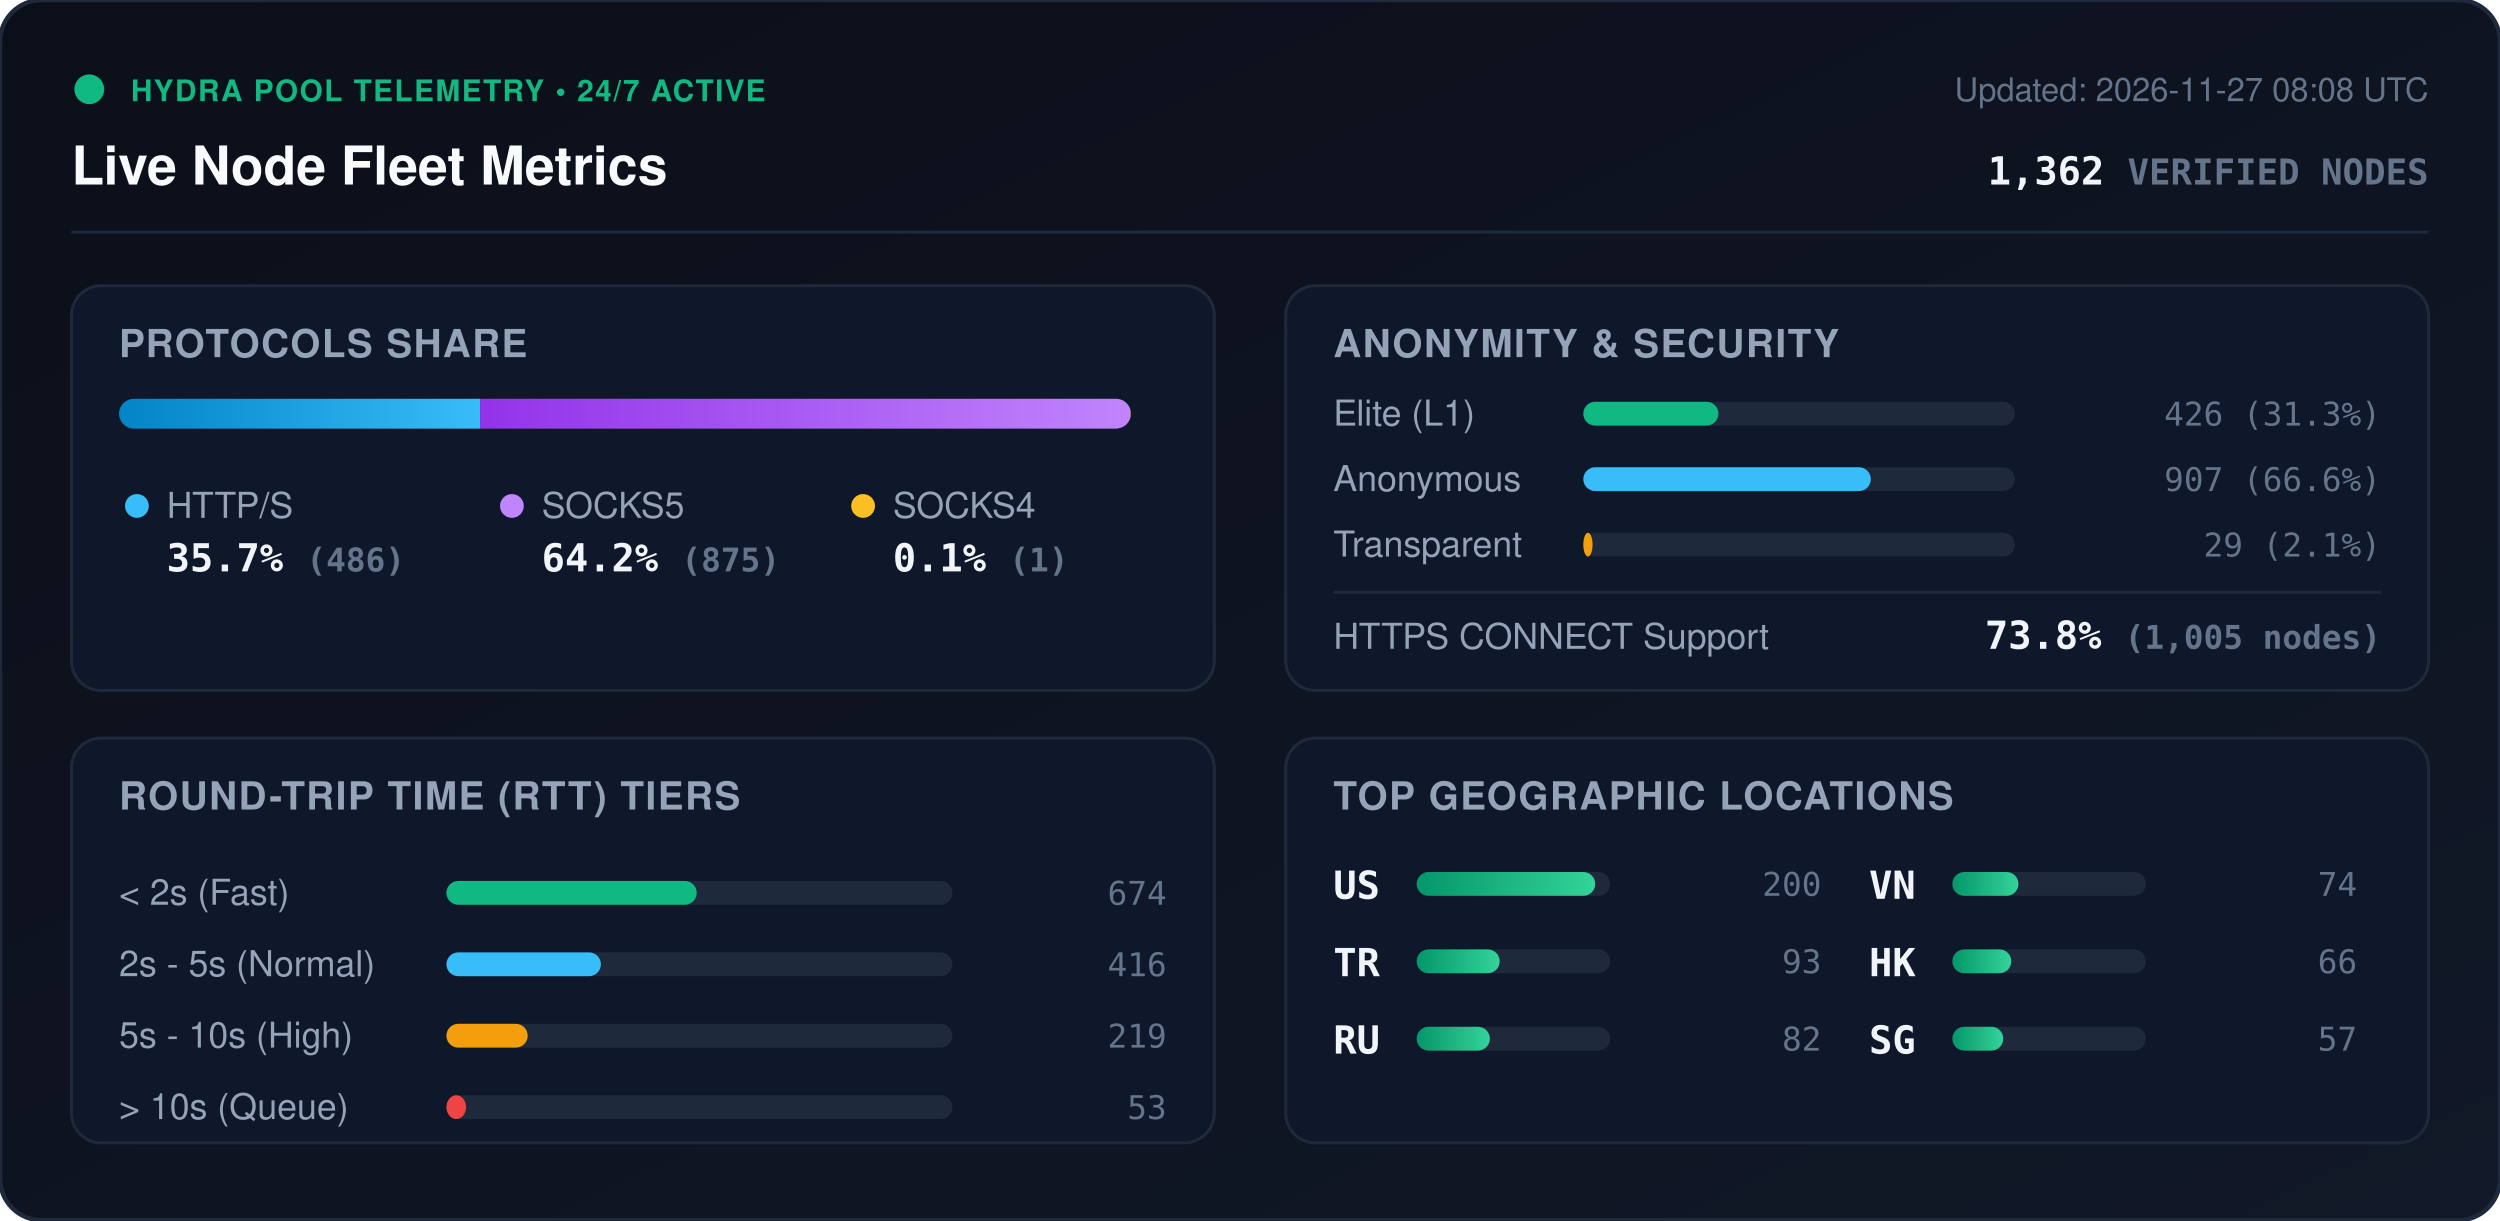
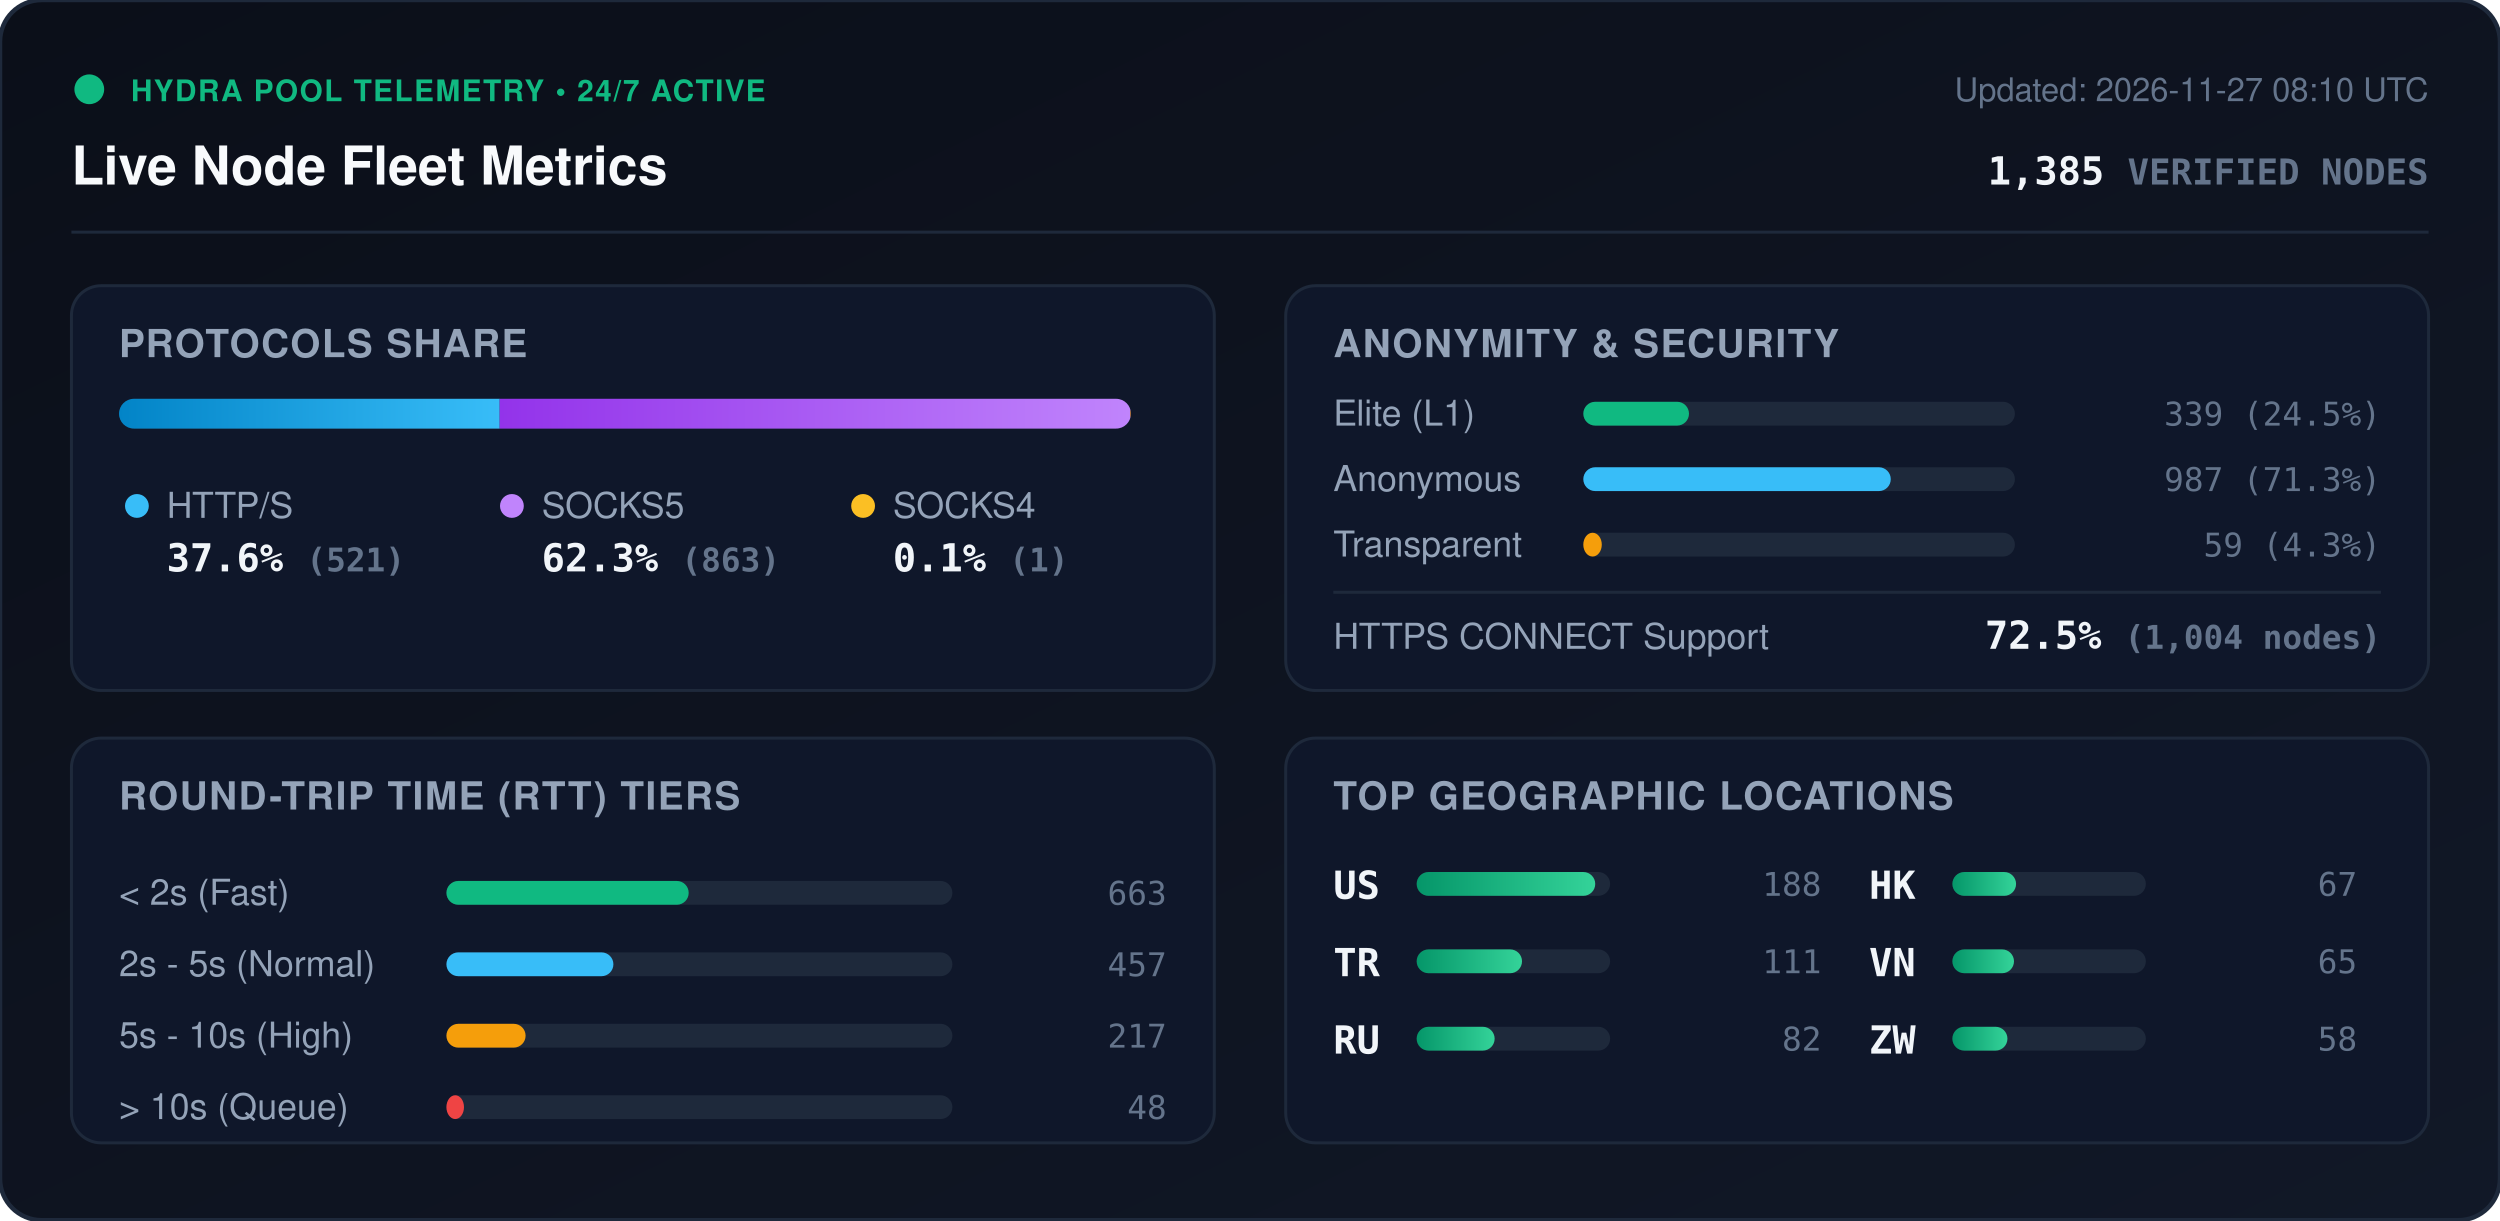
<svg xmlns="http://www.w3.org/2000/svg" viewBox="0 0 840 410" width="840" height="410" style="max-width: 100%; height: auto;">
  <defs>
    <linearGradient id="bg" x1="0%" y1="0%" x2="100%" y2="100%">
      <stop offset="0%" stop-color="#0b0f19" />
      <stop offset="100%" stop-color="#111827" />
    </linearGradient>
    <linearGradient id="bar-http" x1="0%" y1="0%" x2="100%" y2="0%">
      <stop offset="0%" stop-color="#0284c7" />
      <stop offset="100%" stop-color="#38bdf8" />
    </linearGradient>
    <linearGradient id="bar-socks5" x1="0%" y1="0%" x2="100%" y2="0%">
      <stop offset="0%" stop-color="#9333ea" />
      <stop offset="100%" stop-color="#c084fc" />
    </linearGradient>
    <linearGradient id="bar-socks4" x1="0%" y1="0%" x2="100%" y2="0%">
      <stop offset="0%" stop-color="#d97706" />
      <stop offset="100%" stop-color="#fbbf24" />
    </linearGradient>
    <linearGradient id="bar-green" x1="0%" y1="0%" x2="100%" y2="0%">
      <stop offset="0%" stop-color="#059669" />
      <stop offset="100%" stop-color="#34d399" />
    </linearGradient>
    <clipPath id="prog-track-clip">
      <rect width="340.0" height="10" rx="5" />
    </clipPath>
    <style>
      .title { font: 700 18px -apple-system, BlinkMacSystemFont, 'Segoe UI', Helvetica, Arial, sans-serif; fill: #f8fafc; }
      .sub { font: 500 11px -apple-system, BlinkMacSystemFont, 'Segoe UI', Helvetica, Arial, sans-serif; fill: #64748b; }
      .section-hdr { font: 600 13px -apple-system, BlinkMacSystemFont, 'Segoe UI', Helvetica, Arial, sans-serif; fill: #94a3b8; letter-spacing: 0.5px; }
      .metric-val { font: 700 13px -apple-system, BlinkMacSystemFont, 'Segoe UI', Helvetica, Arial, sans-serif; fill: #f1f5f9; }
      .metric-lbl { font: 500 12px -apple-system, BlinkMacSystemFont, 'Segoe UI', Helvetica, Arial, sans-serif; fill: #94a3b8; }
      .badge-txt { font: 700 10px -apple-system, BlinkMacSystemFont, 'Segoe UI', Helvetica, Arial, sans-serif; fill: #10b981; letter-spacing: 0.5px; }
      .mono { font-family: ui-monospace, SFMono-Regular, Menlo, Monaco, Consolas, monospace; }
      .pulse { animation: beacon 2s infinite ease-in-out; }
      @keyframes beacon { 0%, 100% { opacity: 1; } 50% { opacity: 0.35; } }
    </style>
  </defs>
  <rect width="840" height="410" rx="14" fill="url(#bg)" stroke="#1e293b" stroke-width="1.5" />
  <g transform="translate(24, 24)">
    <circle cx="6" cy="6" r="5" fill="#10b981" class="pulse" />
    <text x="20" y="10" class="badge-txt">HYDRA POOL TELEMETRY • 24/7 ACTIVE</text>
    <text x="0" y="38" class="title">Live Node Fleet Metrics</text>
-     <text x="792" y="10" text-anchor="end" class="sub">Updated: 2026-11-27 08:08 UTC</text>
-     <text x="792" y="38" text-anchor="end" class="metric-val mono" fill="#38bdf8">1,362 <tspan font-size="12" fill="#64748b">VERIFIED NODES</tspan>
+     <text x="792" y="10" text-anchor="end" class="sub">Updated: 2026-11-27 08:10 UTC</text>
+     <text x="792" y="38" text-anchor="end" class="metric-val mono" fill="#38bdf8">1,385 <tspan font-size="12" fill="#64748b">VERIFIED NODES</tspan>
    </text>
  </g>
  <line x1="24" y1="78" x2="816" y2="78" stroke="#1e293b" stroke-width="1" />
  <g transform="translate(24, 96)">
    <rect width="384" height="136" rx="10" fill="#0f172a" stroke="#1e293b" />
    <text x="16" y="24" class="section-hdr">PROTOCOLS SHARE</text>
    <g transform="translate(16, 38)">
      <rect width="340.0" height="10" rx="5" fill="#1e293b" />
      <g clip-path="url(#prog-track-clip)">
-         <rect x="0" width="121.3" height="10" fill="url(#bar-http)" />
-         <rect x="121.3" width="218.4" height="10" fill="url(#bar-socks5)" />
-         <rect x="339.7" width="0.2" height="10" fill="url(#bar-socks4)" />
+         <rect x="0" width="127.9" height="10" fill="url(#bar-http)" />
+         <rect x="127.9" width="211.9" height="10" fill="url(#bar-socks5)" />
+         <rect x="339.8" width="0.2" height="10" fill="url(#bar-socks4)" />
      </g>
    </g>
    <g transform="translate(16, 68)">
      <circle cx="6" cy="6" r="4" fill="#38bdf8" />
      <text x="16" y="10" class="metric-lbl">HTTP/S</text>
-       <text x="16" y="28" class="metric-val mono">35.7% <tspan font-size="11" fill="#64748b">(486)</tspan>
+       <text x="16" y="28" class="metric-val mono">37.6% <tspan font-size="11" fill="#64748b">(521)</tspan>
      </text>
      <circle cx="132" cy="6" r="4" fill="#c084fc" />
      <text x="142" y="10" class="metric-lbl">SOCKS5</text>
-       <text x="142" y="28" class="metric-val mono">64.2% <tspan font-size="11" fill="#64748b">(875)</tspan>
+       <text x="142" y="28" class="metric-val mono">62.3% <tspan font-size="11" fill="#64748b">(863)</tspan>
      </text>
      <circle cx="250" cy="6" r="4" fill="#fbbf24" />
      <text x="260" y="10" class="metric-lbl">SOCKS4</text>
      <text x="260" y="28" class="metric-val mono">0.1% <tspan font-size="11" fill="#64748b">(1)</tspan>
      </text>
    </g>
  </g>
  <g transform="translate(432, 96)">
    <rect width="384" height="136" rx="10" fill="#0f172a" stroke="#1e293b" />
    <text x="16" y="24" class="section-hdr">ANONYMITY &amp; SECURITY</text>
    <text x="16" y="47" class="metric-lbl">Elite (L1)</text>
    <rect x="100" y="39" width="145.0" height="8" rx="4" fill="#1e293b" />
-     <rect x="100" y="39" width="45.4" height="8" rx="4" fill="#10b981" />
-     <text x="368" y="47" text-anchor="end" class="mono sub" fill="#e2e8f0">426 (31.3%)</text>
+     <rect x="100" y="39" width="35.5" height="8" rx="4" fill="#10b981" />
+     <text x="368" y="47" text-anchor="end" class="mono sub" fill="#e2e8f0">339 (24.5%)</text>
    <text x="16" y="69" class="metric-lbl">Anonymous</text>
    <rect x="100" y="61" width="145.0" height="8" rx="4" fill="#1e293b" />
-     <rect x="100" y="61" width="96.6" height="8" rx="4" fill="#38bdf8" />
-     <text x="368" y="69" text-anchor="end" class="mono sub" fill="#e2e8f0">907 (66.6%)</text>
+     <rect x="100" y="61" width="103.3" height="8" rx="4" fill="#38bdf8" />
+     <text x="368" y="69" text-anchor="end" class="mono sub" fill="#e2e8f0">987 (71.3%)</text>
    <text x="16" y="91" class="metric-lbl">Transparent</text>
    <rect x="100" y="83" width="145.0" height="8" rx="4" fill="#1e293b" />
-     <rect x="100" y="83" width="3.1" height="8" rx="4" fill="#f59e0b" />
-     <text x="368" y="91" text-anchor="end" class="mono sub" fill="#e2e8f0">29 (2.1%)</text>
+     <rect x="100" y="83" width="6.2" height="8" rx="4" fill="#f59e0b" />
+     <text x="368" y="91" text-anchor="end" class="mono sub" fill="#e2e8f0">59 (4.3%)</text>
    <line x1="16" y1="103" x2="368" y2="103" stroke="#1e293b" stroke-width="1" />
    <text x="16" y="122" class="metric-lbl">HTTPS CONNECT Support</text>
-     <text x="368" y="122" text-anchor="end" class="metric-val mono" fill="#34d399">73.8% <tspan font-size="11" fill="#64748b">(1,005 nodes)</tspan>
+     <text x="368" y="122" text-anchor="end" class="metric-val mono" fill="#34d399">72.5% <tspan font-size="11" fill="#64748b">(1,004 nodes)</tspan>
    </text>
  </g>
  <g transform="translate(24, 248)">
    <rect width="384" height="136" rx="10" fill="#0f172a" stroke="#1e293b" />
    <text x="16" y="24" class="section-hdr">ROUND-TRIP TIME (RTT) TIERS</text>
    <g transform="translate(16, 42)">
      <text x="0" y="14" class="metric-lbl">&lt; 2s (Fast)</text>
      <rect x="110" y="6" width="170" height="8" rx="4" fill="#1e293b" />
-       <rect x="110" y="6" width="84.1" height="8" rx="4" fill="#10b981" />
-       <text x="352" y="14" text-anchor="end" class="mono sub">674</text>
+       <rect x="110" y="6" width="81.4" height="8" rx="4" fill="#10b981" />
+       <text x="352" y="14" text-anchor="end" class="mono sub">663</text>
      <text x="0" y="38" class="metric-lbl">2s - 5s (Normal)</text>
      <rect x="110" y="30" width="170" height="8" rx="4" fill="#1e293b" />
-       <rect x="110" y="30" width="51.9" height="8" rx="4" fill="#38bdf8" />
-       <text x="352" y="38" text-anchor="end" class="mono sub">416</text>
+       <rect x="110" y="30" width="56.1" height="8" rx="4" fill="#38bdf8" />
+       <text x="352" y="38" text-anchor="end" class="mono sub">457</text>
      <text x="0" y="62" class="metric-lbl">5s - 10s (High)</text>
      <rect x="110" y="54" width="170" height="8" rx="4" fill="#1e293b" />
-       <rect x="110" y="54" width="27.3" height="8" rx="4" fill="#f59e0b" />
-       <text x="352" y="62" text-anchor="end" class="mono sub">219</text>
+       <rect x="110" y="54" width="26.6" height="8" rx="4" fill="#f59e0b" />
+       <text x="352" y="62" text-anchor="end" class="mono sub">217</text>
      <text x="0" y="86" class="metric-lbl">&gt; 10s (Queue)</text>
      <rect x="110" y="78" width="170" height="8" rx="4" fill="#1e293b" />
-       <rect x="110" y="78" width="6.6" height="8" rx="4" fill="#ef4444" />
-       <text x="352" y="86" text-anchor="end" class="mono sub">53</text>
+       <rect x="110" y="78" width="5.9" height="8" rx="4" fill="#ef4444" />
+       <text x="352" y="86" text-anchor="end" class="mono sub">48</text>
    </g>
  </g>
  <g transform="translate(432, 248)">
    <rect width="384" height="136" rx="10" fill="#0f172a" stroke="#1e293b" />
    <text x="16" y="24" class="section-hdr">TOP GEOGRAPHIC LOCATIONS</text>
    <g transform="translate(16, 42)">
      <g transform="translate(0, 0)">
        <text x="0" y="12" class="mono metric-val" font-size="12">US</text>
        <rect x="28" y="3" width="65" height="8" rx="4" fill="#1e293b" />
        <rect x="28" y="3" width="60.0" height="8" rx="4" fill="url(#bar-green)" />
-         <text x="164" y="11" text-anchor="end" class="mono sub">200</text>
+         <text x="164" y="11" text-anchor="end" class="mono sub">188</text>
      </g>
      <g transform="translate(0, 26)">
        <text x="0" y="12" class="mono metric-val" font-size="12">TR</text>
        <rect x="28" y="3" width="65" height="8" rx="4" fill="#1e293b" />
-         <rect x="28" y="3" width="27.9" height="8" rx="4" fill="url(#bar-green)" />
-         <text x="164" y="11" text-anchor="end" class="mono sub">93</text>
+         <rect x="28" y="3" width="35.4" height="8" rx="4" fill="url(#bar-green)" />
+         <text x="164" y="11" text-anchor="end" class="mono sub">111</text>
      </g>
      <g transform="translate(0, 52)">
        <text x="0" y="12" class="mono metric-val" font-size="12">RU</text>
        <rect x="28" y="3" width="65" height="8" rx="4" fill="#1e293b" />
-         <rect x="28" y="3" width="24.6" height="8" rx="4" fill="url(#bar-green)" />
+         <rect x="28" y="3" width="26.2" height="8" rx="4" fill="url(#bar-green)" />
        <text x="164" y="11" text-anchor="end" class="mono sub">82</text>
      </g>
      <g transform="translate(180, 0)">
+         <text x="0" y="12" class="mono metric-val" font-size="12">HK</text>
+         <rect x="28" y="3" width="65" height="8" rx="4" fill="#1e293b" />
+         <rect x="28" y="3" width="21.4" height="8" rx="4" fill="url(#bar-green)" />
+         <text x="164" y="11" text-anchor="end" class="mono sub">67</text>
+       </g>
+       <g transform="translate(180, 26)">
        <text x="0" y="12" class="mono metric-val" font-size="12">VN</text>
        <rect x="28" y="3" width="65" height="8" rx="4" fill="#1e293b" />
-         <rect x="28" y="3" width="22.2" height="8" rx="4" fill="url(#bar-green)" />
-         <text x="164" y="11" text-anchor="end" class="mono sub">74</text>
-       </g>
-       <g transform="translate(180, 26)">
-         <text x="0" y="12" class="mono metric-val" font-size="12">HK</text>
-         <rect x="28" y="3" width="65" height="8" rx="4" fill="#1e293b" />
-         <rect x="28" y="3" width="19.8" height="8" rx="4" fill="url(#bar-green)" />
-         <text x="164" y="11" text-anchor="end" class="mono sub">66</text>
+         <rect x="28" y="3" width="20.7" height="8" rx="4" fill="url(#bar-green)" />
+         <text x="164" y="11" text-anchor="end" class="mono sub">65</text>
      </g>
      <g transform="translate(180, 52)">
-         <text x="0" y="12" class="mono metric-val" font-size="12">SG</text>
+         <text x="0" y="12" class="mono metric-val" font-size="12">ZW</text>
        <rect x="28" y="3" width="65" height="8" rx="4" fill="#1e293b" />
-         <rect x="28" y="3" width="17.1" height="8" rx="4" fill="url(#bar-green)" />
-         <text x="164" y="11" text-anchor="end" class="mono sub">57</text>
+         <rect x="28" y="3" width="18.5" height="8" rx="4" fill="url(#bar-green)" />
+         <text x="164" y="11" text-anchor="end" class="mono sub">58</text>
      </g>
    </g>
  </g>
</svg>
